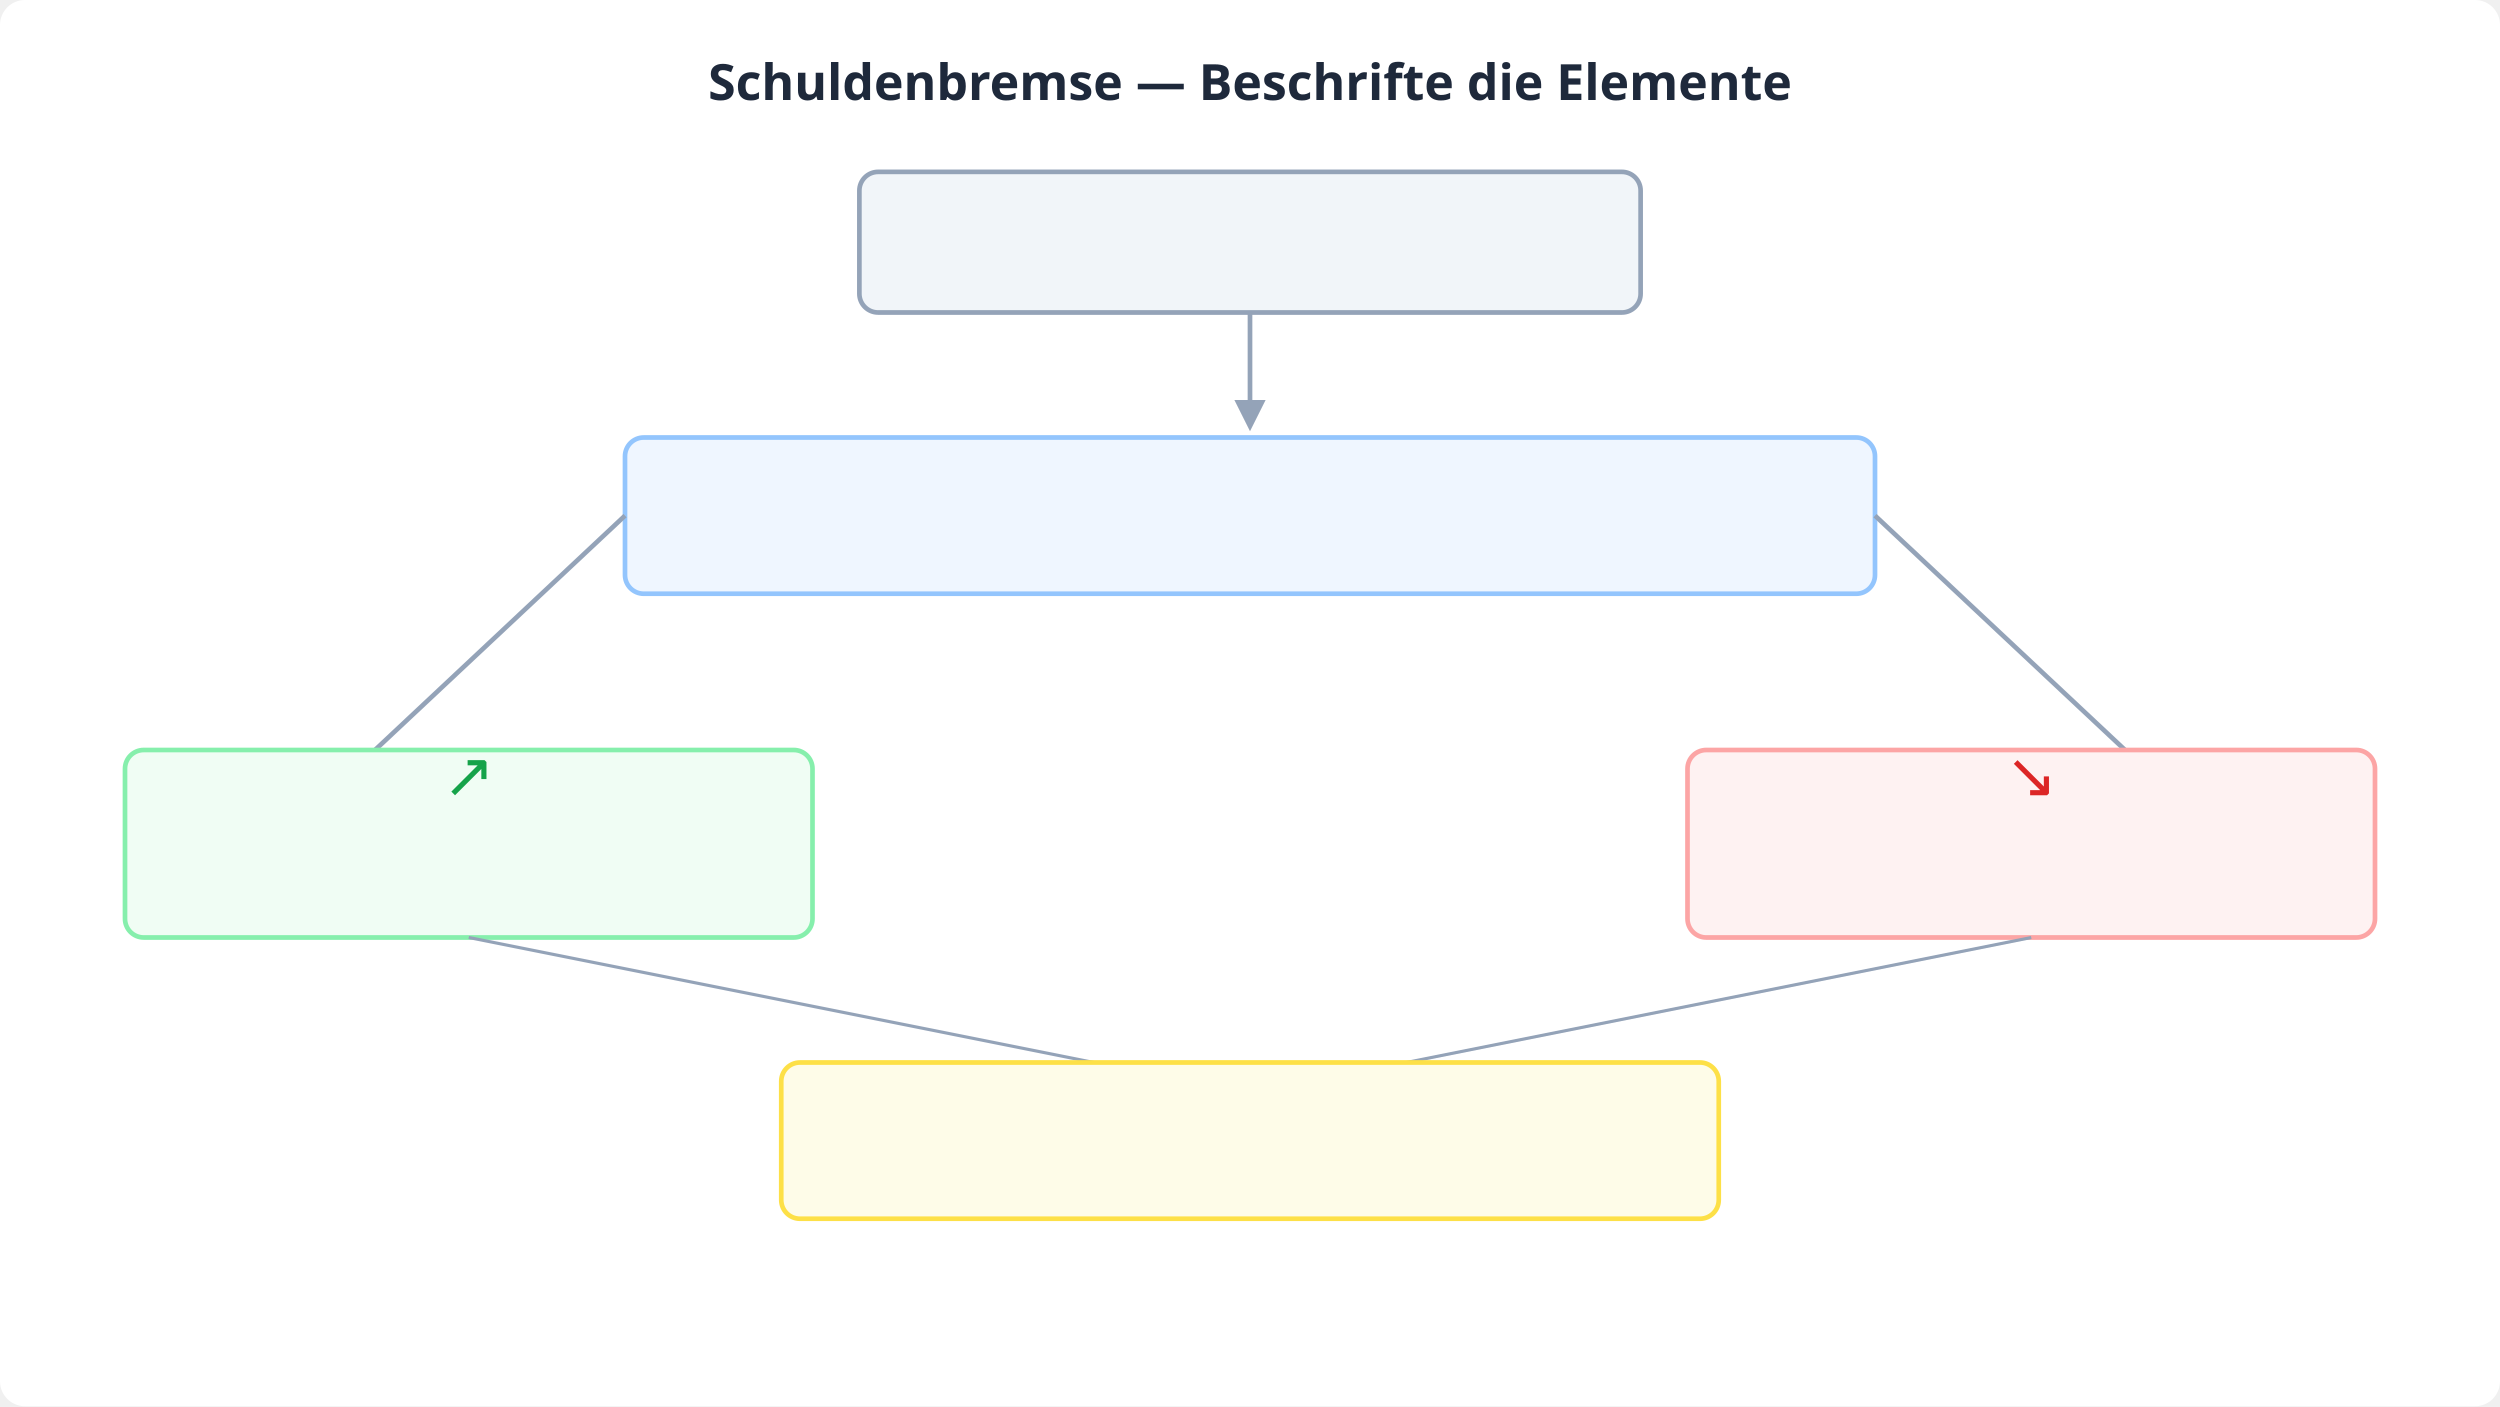
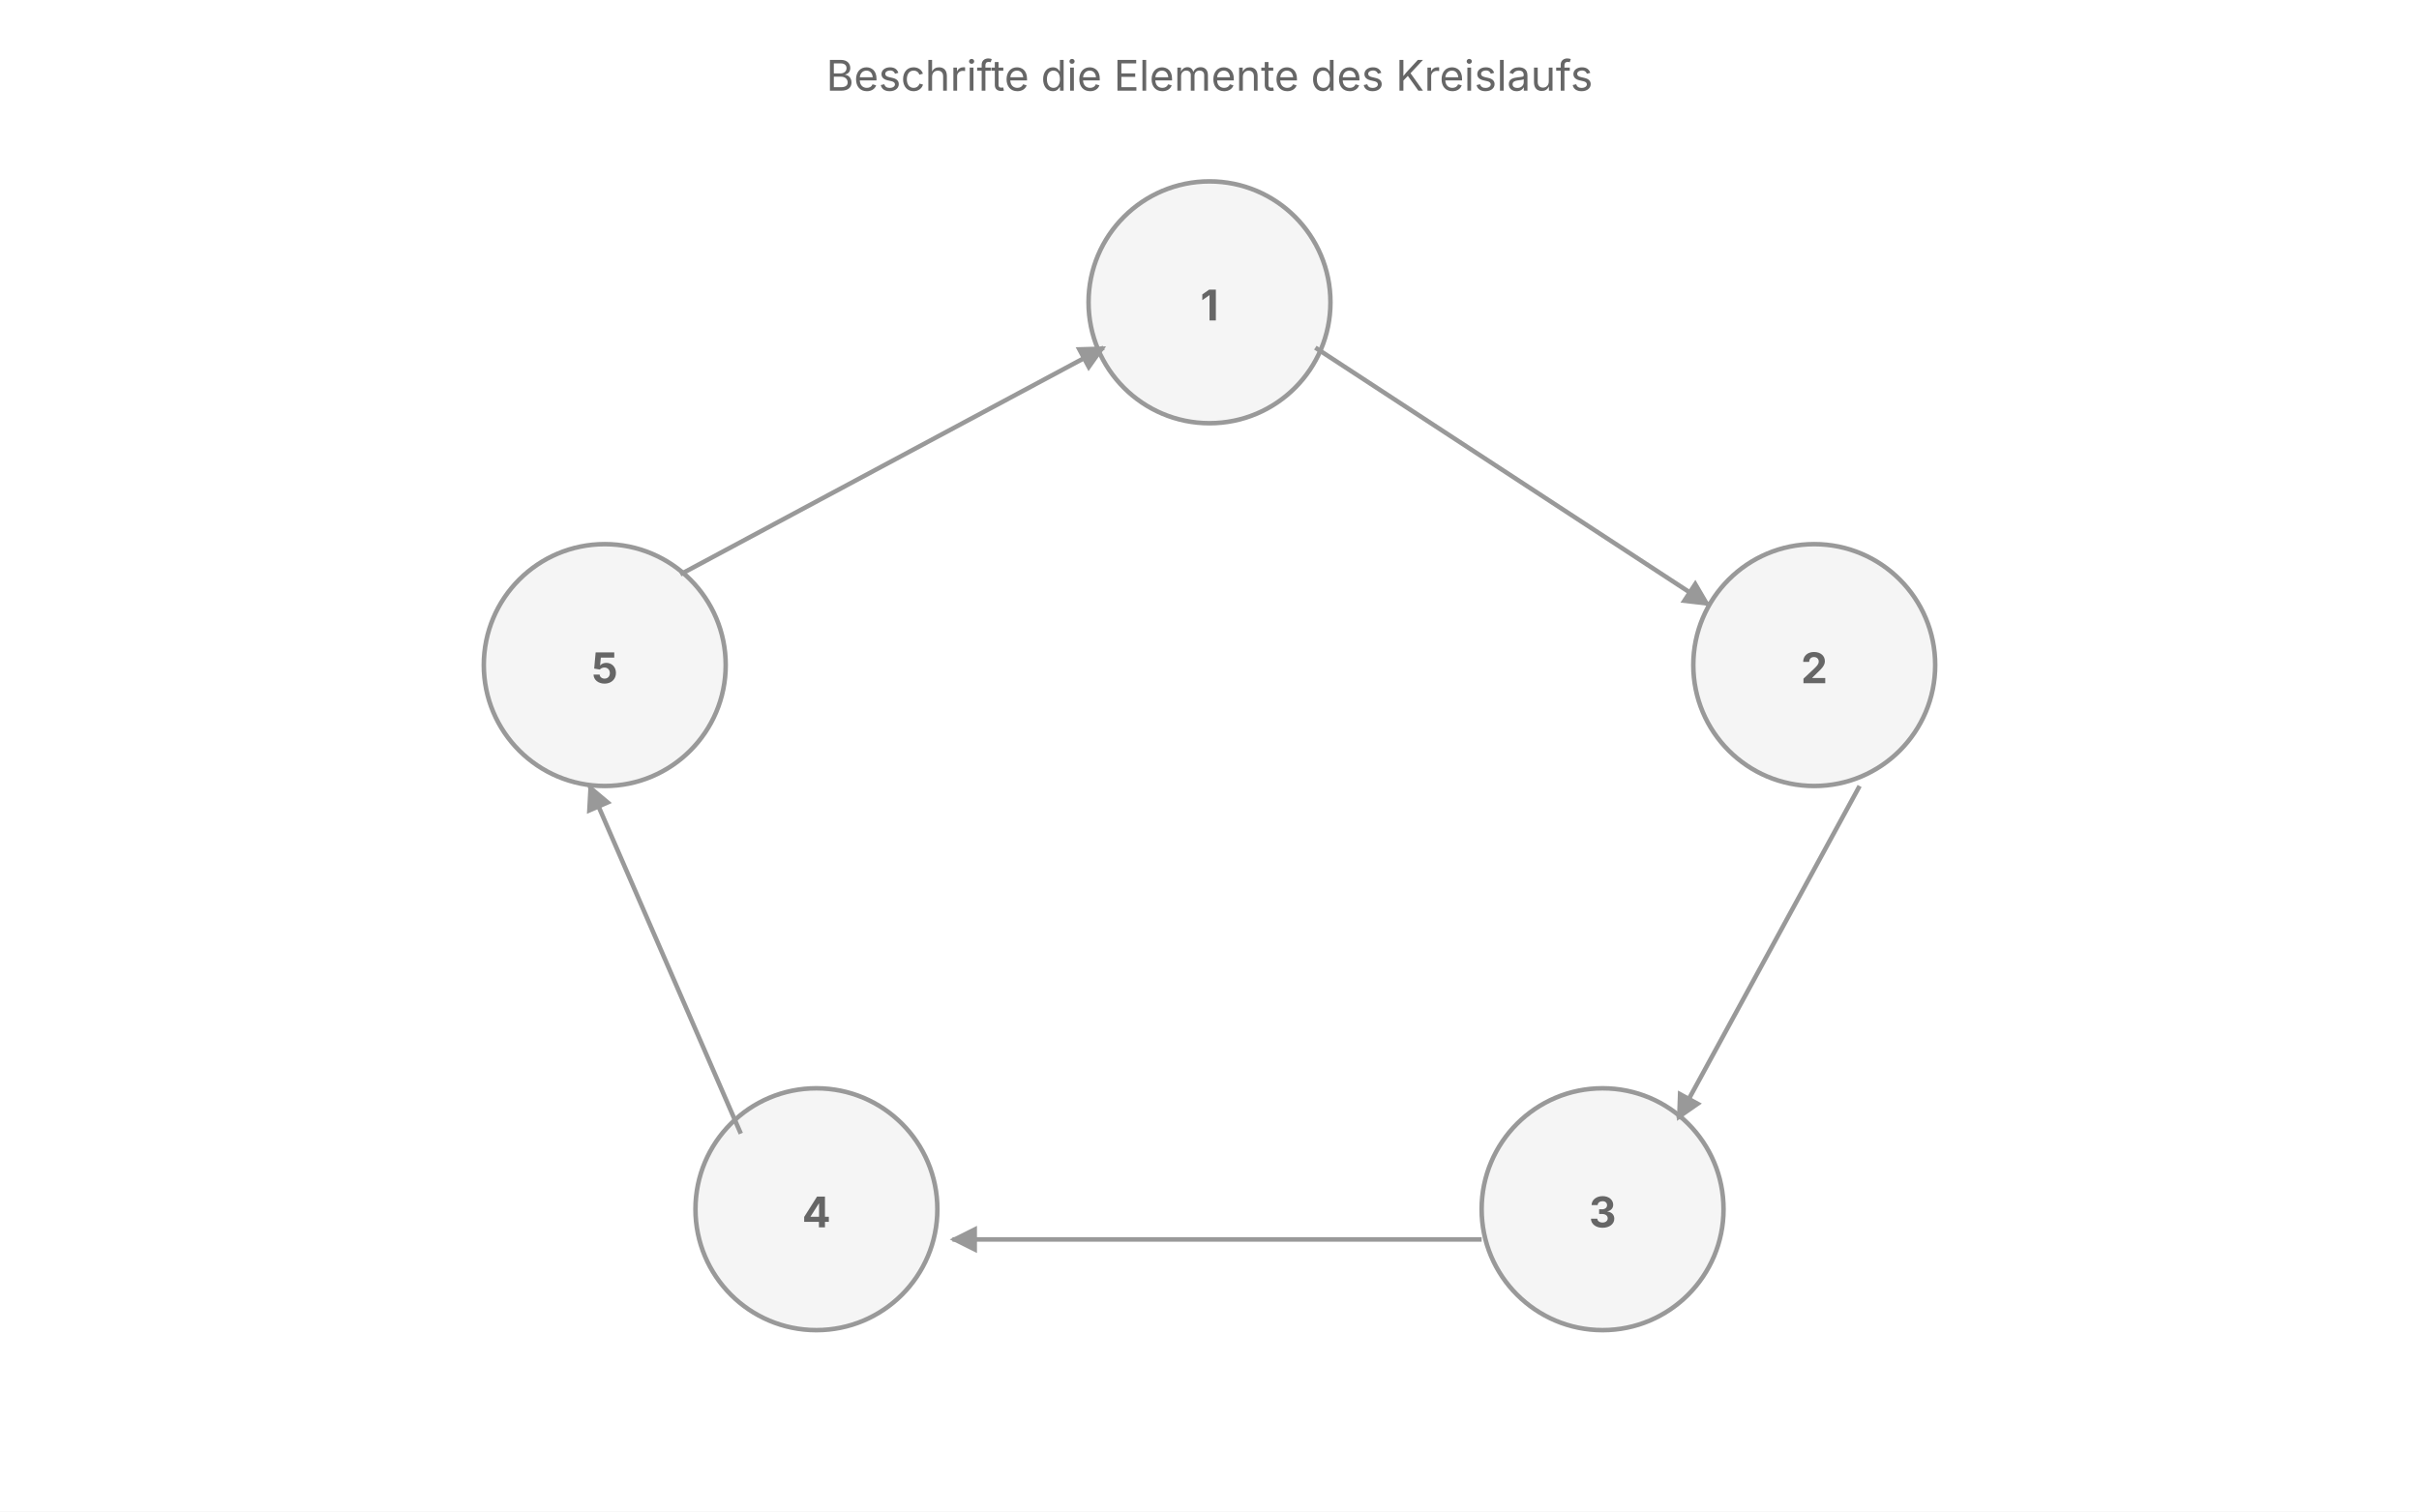
- <svg xmlns="http://www.w3.org/2000/svg" viewBox="0 0 800 450" width="800" height="450">
-   <rect width="800" height="450" fill="#ffffff" rx="8" />
-   <text x="400" y="32" text-anchor="middle" font-family="'DM Sans',system-ui,sans-serif" font-size="16" font-weight="700" fill="#1e293b">Schuldenbremse — Beschrifte die Elemente</text>
-   <rect x="275" y="55" width="250" height="45" rx="6" fill="#f1f5f9" stroke="#94a3b8" stroke-width="1.5" />
-   <line x1="400" y1="100" x2="400" y2="130" stroke="#94a3b8" stroke-width="1.5" />
-   <polygon points="395,128 405,128 400,138" fill="#94a3b8" />
-   <rect x="200" y="140" width="400" height="50" rx="6" fill="#eff6ff" stroke="#93c5fd" stroke-width="1.5" />
-   <line x1="200" y1="165" x2="120" y2="240" stroke="#94a3b8" stroke-width="1.5" />
-   <line x1="600" y1="165" x2="680" y2="240" stroke="#94a3b8" stroke-width="1.5" />
-   <rect x="40" y="240" width="220" height="60" rx="6" fill="#f0fdf4" stroke="#86efac" stroke-width="1.5" />
-   <text x="150" y="255" text-anchor="middle" font-family="'DM Sans',system-ui,sans-serif" font-size="20" fill="#16a34a">↗</text>
-   <rect x="540" y="240" width="220" height="60" rx="6" fill="#fef2f2" stroke="#fca5a5" stroke-width="1.5" />
-   <text x="650" y="255" text-anchor="middle" font-family="'DM Sans',system-ui,sans-serif" font-size="20" fill="#dc2626">↘</text>
-   <line x1="150" y1="300" x2="400" y2="350" stroke="#94a3b8" stroke-width="1" />
-   <line x1="650" y1="300" x2="400" y2="350" stroke="#94a3b8" stroke-width="1" />
-   <rect x="250" y="340" width="300" height="50" rx="6" fill="#fefce8" stroke="#fde047" stroke-width="1.5" />
+ <svg xmlns="http://www.w3.org/2000/svg" viewBox="0 0 800 500" font-family="system-ui,-apple-system,sans-serif">
+   <rect width="800" height="500" fill="#fff" />
+   <text x="400" y="30" text-anchor="middle" fill="#666" font-size="14">Beschrifte die Elemente des Kreislaufs</text>
+   <circle cx="400" cy="100" r="40" fill="#f5f5f5" stroke="#999" stroke-width="1.5" />
+   <circle cx="600" cy="220" r="40" fill="#f5f5f5" stroke="#999" stroke-width="1.5" />
+   <circle cx="530" cy="400" r="40" fill="#f5f5f5" stroke="#999" stroke-width="1.5" />
+   <circle cx="270" cy="400" r="40" fill="#f5f5f5" stroke="#999" stroke-width="1.5" />
+   <circle cx="200" cy="220" r="40" fill="#f5f5f5" stroke="#999" stroke-width="1.5" />
+   <line x1="435" y1="115" x2="565" y2="200" stroke="#999" stroke-width="1.5" marker-end="url(#arrow)" />
+   <line x1="615" y1="260" x2="555" y2="370" stroke="#999" stroke-width="1.5" marker-end="url(#arrow)" />
+   <line x1="490" y1="410" x2="315" y2="410" stroke="#999" stroke-width="1.5" marker-end="url(#arrow)" />
+   <line x1="245" y1="375" x2="195" y2="260" stroke="#999" stroke-width="1.5" marker-end="url(#arrow)" />
+   <line x1="225" y1="190" x2="365" y2="115" stroke="#999" stroke-width="1.5" marker-end="url(#arrow)" />
+   <defs>
+     <marker id="arrow" viewBox="0 0 10 10" refX="9" refY="5" markerWidth="6" markerHeight="6" orient="auto-start-reverse">
+       <path d="M 0 0 L 10 5 L 0 10 z" fill="#999" />
+     </marker>
+   </defs>
+   <text x="400" y="106" text-anchor="middle" fill="#666" font-size="14" font-weight="bold">1</text>
+   <text x="600" y="226" text-anchor="middle" fill="#666" font-size="14" font-weight="bold">2</text>
+   <text x="530" y="406" text-anchor="middle" fill="#666" font-size="14" font-weight="bold">3</text>
+   <text x="270" y="406" text-anchor="middle" fill="#666" font-size="14" font-weight="bold">4</text>
+   <text x="200" y="226" text-anchor="middle" fill="#666" font-size="14" font-weight="bold">5</text>
</svg>
